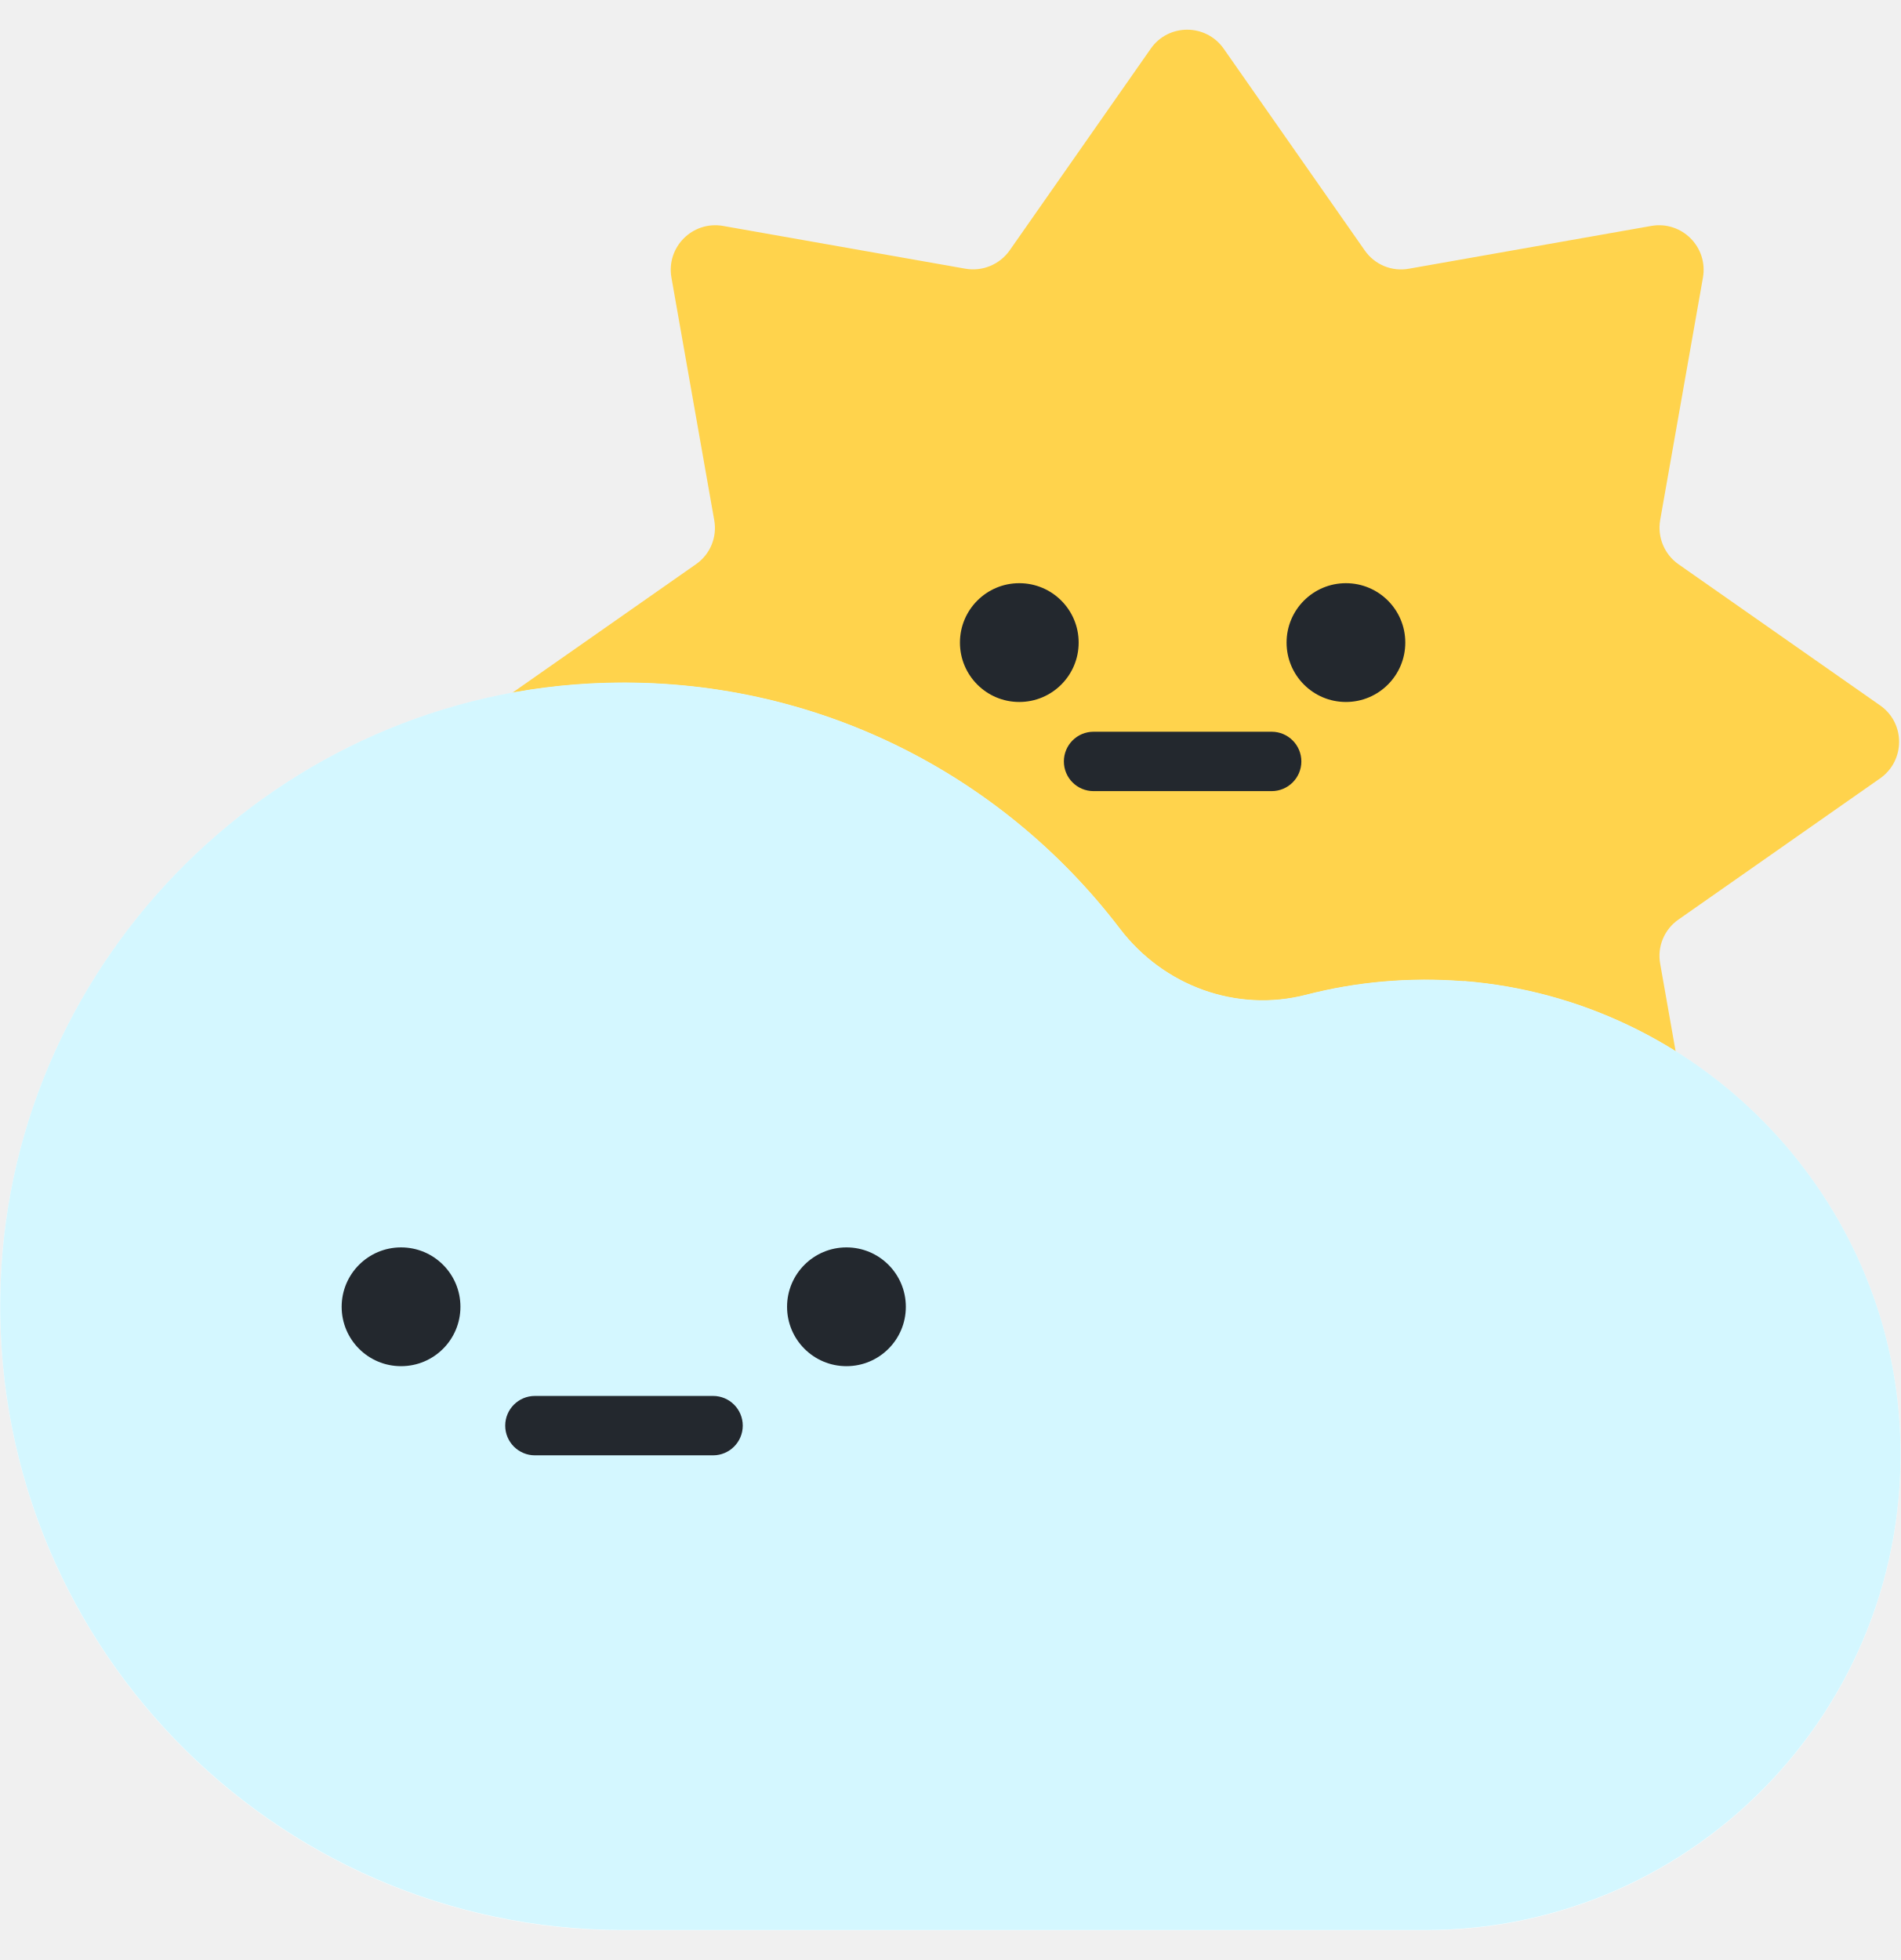
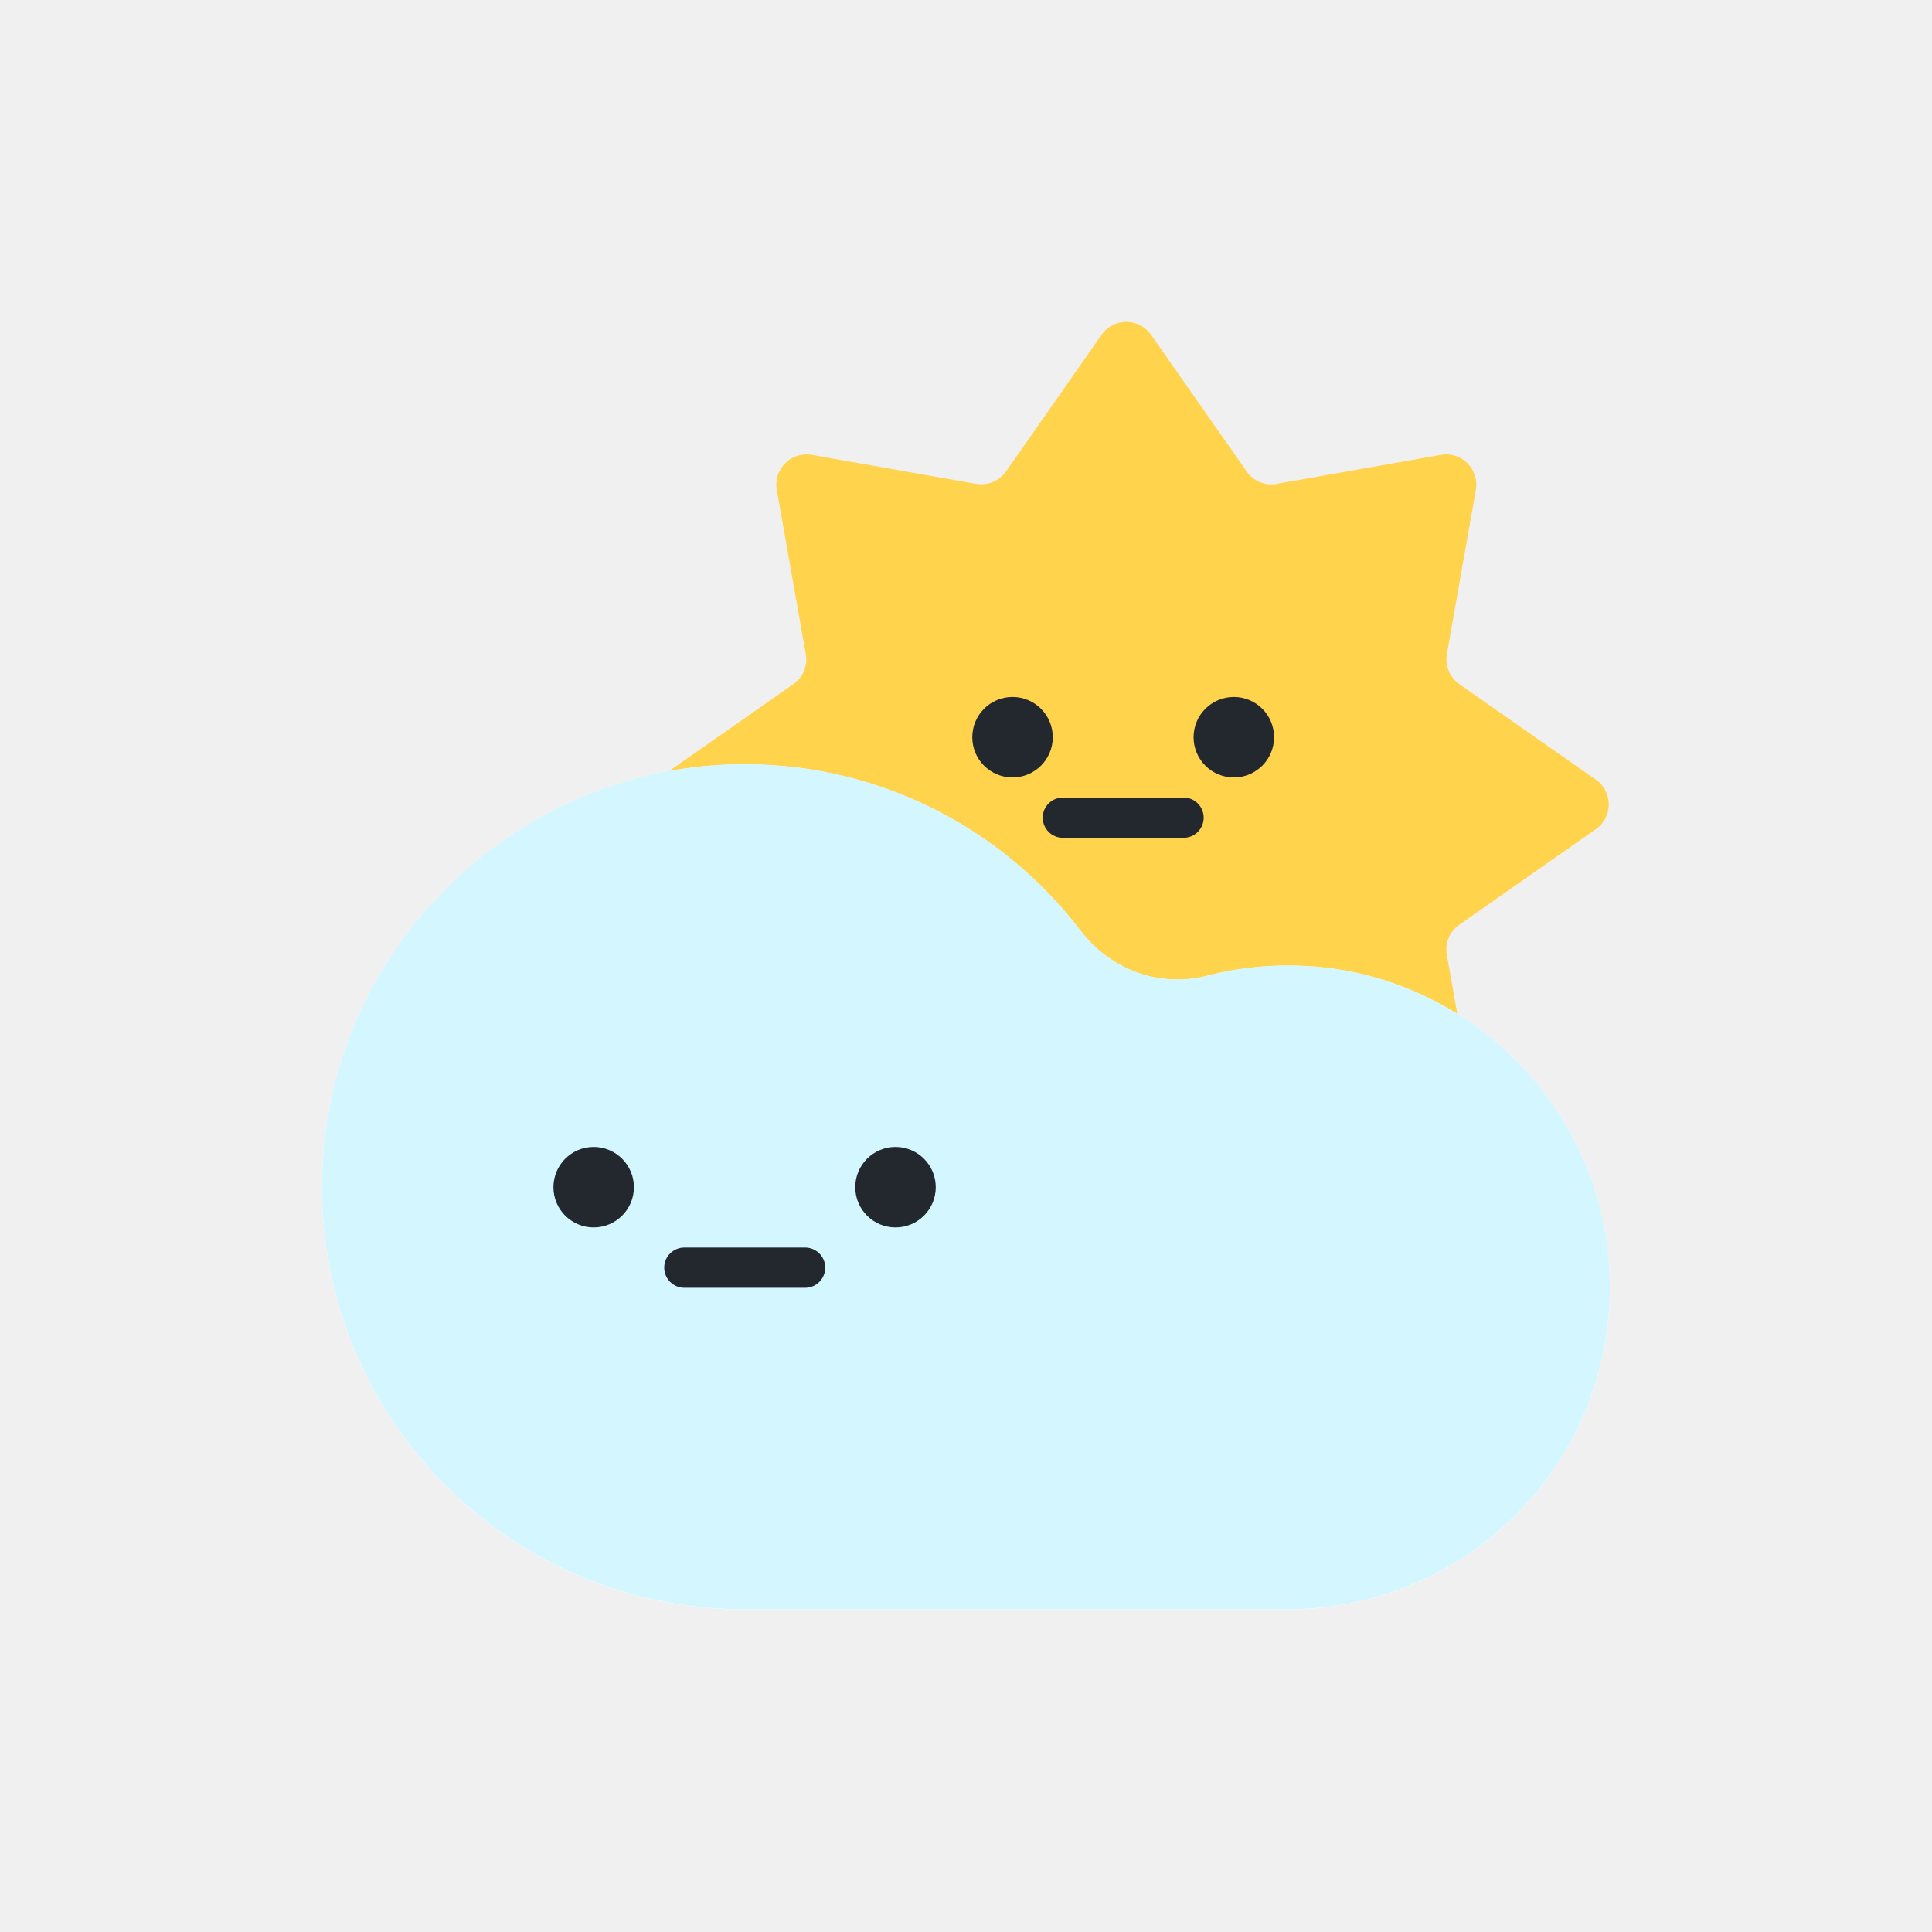
- <svg xmlns="http://www.w3.org/2000/svg" width="32" height="33" viewBox="0 0 32 33" fill="none">
-   <g id="Frame 1707484641">
-     <g id="Group 1000011761">
-       <g id="Group 1000011762">
-         <path id="Vector" d="M23.725 4.524L27.805 3.804C28.318 3.714 28.765 4.159 28.675 4.674L27.955 8.755C27.905 9.043 28.025 9.333 28.263 9.5L31.657 11.876C32.085 12.173 32.085 12.806 31.657 13.106L28.263 15.482C28.023 15.649 27.903 15.939 27.955 16.227L28.675 20.308C28.765 20.82 28.32 21.268 27.805 21.178L23.725 20.458C23.438 20.408 23.148 20.528 22.98 20.765L20.606 24.161C20.308 24.589 19.676 24.589 19.376 24.161L17.001 20.765C16.833 20.525 16.543 20.405 16.256 20.458L12.176 21.178C11.664 21.268 11.216 20.823 11.306 20.308L12.026 16.227C12.076 15.939 11.956 15.649 11.719 15.482L8.324 13.106C7.897 12.809 7.897 12.176 8.324 11.876L11.719 9.5C11.959 9.333 12.079 9.043 12.026 8.755L11.306 4.674C11.216 4.161 11.661 3.714 12.176 3.804L16.256 4.524C16.543 4.574 16.833 4.454 17.001 4.216L19.376 0.821C19.673 0.393 20.306 0.393 20.606 0.821L22.98 4.216C23.148 4.457 23.438 4.577 23.725 4.524Z" fill="#FFD34C" />
-         <path id="Vector_2" d="M17.163 11.819C17.716 11.819 18.163 11.371 18.163 10.819C18.163 10.267 17.716 9.819 17.163 9.819C16.611 9.819 16.164 10.267 16.164 10.819C16.164 11.371 16.611 11.819 17.163 11.819Z" fill="#23282E" />
-         <path id="Vector_3" d="M22.663 11.819C23.216 11.819 23.663 11.371 23.663 10.819C23.663 10.267 23.216 9.819 22.663 9.819C22.111 9.819 21.664 10.267 21.664 10.819C21.664 11.371 22.111 11.819 22.663 11.819Z" fill="#23282E" />
-         <path id="Vector (Stroke)" fill-rule="evenodd" clip-rule="evenodd" d="M17.914 12.82C17.914 12.544 18.137 12.32 18.414 12.32H21.413C21.689 12.32 21.913 12.544 21.913 12.82C21.913 13.096 21.689 13.32 21.413 13.32H18.414C18.137 13.32 17.914 13.096 17.914 12.82Z" fill="#23282E" />
-       </g>
-       <g id="Group 1000011766">
-         <path id="Vector_4" d="M24.654 16.524C23.732 16.451 22.837 16.534 21.997 16.751C20.822 17.056 19.592 16.604 18.855 15.636C16.88 13.045 13.73 11.4 10.198 11.5C4.716 11.655 0.219 16.106 0.011 21.587C-0.216 27.574 4.568 32.5 10.503 32.5H24.002C28.602 32.5 32.296 28.614 31.984 23.945C31.721 20.024 28.569 16.834 24.654 16.521V16.524Z" fill="white" />
-         <path id="Vector_5" d="M24.654 16.52C23.732 16.447 22.837 16.53 21.997 16.747C20.822 17.052 19.592 16.6 18.855 15.632C16.88 13.041 13.73 11.396 10.198 11.496C4.716 11.651 0.219 16.102 0.011 21.583C-0.216 27.57 4.568 32.496 10.503 32.496H24.002C28.602 32.496 32.296 28.61 31.984 23.941C31.721 20.02 28.569 16.83 24.654 16.517V16.52Z" fill="#D4F7FF" />
-         <path id="Vector_6" d="M6.753 23.002C7.306 23.002 7.753 22.555 7.753 22.002C7.753 21.45 7.306 21.002 6.753 21.002C6.201 21.002 5.753 21.45 5.753 22.002C5.753 22.555 6.201 23.002 6.753 23.002Z" fill="#23282E" />
-         <path id="Vector_7" d="M14.253 23.002C14.806 23.002 15.253 22.555 15.253 22.002C15.253 21.45 14.806 21.002 14.253 21.002C13.701 21.002 13.253 21.45 13.253 22.002C13.253 22.555 13.701 23.002 14.253 23.002Z" fill="#23282E" />
-         <path id="Vector (Stroke)_2" fill-rule="evenodd" clip-rule="evenodd" d="M8.507 24.003C8.507 23.727 8.731 23.503 9.007 23.503H12.007C12.283 23.503 12.507 23.727 12.507 24.003C12.507 24.279 12.283 24.503 12.007 24.503H9.007C8.731 24.503 8.507 24.279 8.507 24.003Z" fill="#23282E" />
-       </g>
-     </g>
-   </g>
+ <svg xmlns="http://www.w3.org/2000/svg" width="44" height="44" viewBox="0 0 44 44" fill="none">
+   <path d="M29.074 11.02L32.814 10.36C33.283 10.277 33.694 10.685 33.611 11.157L32.951 14.897C32.905 15.16 33.015 15.426 33.233 15.58L36.344 17.757C36.736 18.029 36.736 18.609 36.344 18.884L33.233 21.061C33.013 21.215 32.903 21.48 32.951 21.744L33.611 25.484C33.694 25.953 33.286 26.363 32.814 26.281L29.074 25.621C28.811 25.575 28.545 25.685 28.392 25.903L26.215 29.015C25.942 29.407 25.362 29.407 25.087 29.015L22.911 25.903C22.757 25.683 22.491 25.573 22.228 25.621L18.488 26.281C18.019 26.363 17.609 25.956 17.691 25.484L18.351 21.744C18.397 21.48 18.287 21.215 18.069 21.061L14.958 18.884C14.566 18.611 14.566 18.032 14.958 17.757L18.069 15.58C18.289 15.426 18.399 15.16 18.351 14.897L17.691 11.157C17.609 10.687 18.017 10.277 18.488 10.36L22.228 11.02C22.491 11.066 22.757 10.956 22.911 10.738L25.087 7.626C25.36 7.234 25.94 7.234 26.215 7.626L28.392 10.738C28.545 10.958 28.811 11.068 29.074 11.02Z" fill="#FFD34C" />
+   <path d="M23.059 17.706C23.565 17.706 23.976 17.296 23.976 16.79C23.976 16.283 23.565 15.873 23.059 15.873C22.553 15.873 22.143 16.283 22.143 16.79C22.143 17.296 22.553 17.706 23.059 17.706Z" fill="#23282E" />
+   <path d="M28.1 17.706C28.606 17.706 29.016 17.296 29.016 16.79C29.016 16.283 28.606 15.873 28.1 15.873C27.593 15.873 27.183 16.283 27.183 16.79C27.183 17.296 27.593 17.706 28.1 17.706Z" fill="#23282E" />
+   <path fill-rule="evenodd" clip-rule="evenodd" d="M23.747 18.622C23.747 18.369 23.953 18.164 24.206 18.164H26.955C27.208 18.164 27.413 18.369 27.413 18.622C27.413 18.875 27.208 19.081 26.955 19.081H24.206C23.953 19.081 23.747 18.875 23.747 18.622Z" fill="#23282E" />
+   <path d="M29.928 22.016C29.082 21.949 28.262 22.025 27.492 22.224C26.415 22.504 25.288 22.089 24.612 21.202C22.802 18.828 19.915 17.32 16.677 17.412C11.652 17.554 7.53 21.633 7.34 26.656C7.132 32.142 11.517 36.656 16.957 36.656H29.33C33.546 36.656 36.932 33.095 36.646 28.817C36.405 25.224 33.516 22.3 29.928 22.014V22.016Z" fill="white" />
+   <path d="M29.928 22.012C29.082 21.945 28.262 22.021 27.492 22.22C26.415 22.5 25.288 22.085 24.612 21.198C22.802 18.824 19.915 17.317 16.677 17.408C11.652 17.55 7.53 21.629 7.34 26.652C7.132 32.138 11.517 36.652 16.957 36.652H29.33C33.546 36.652 36.932 33.091 36.646 28.813C36.405 25.22 33.516 22.296 29.928 22.01V22.012Z" fill="#D4F7FF" />
+   <path d="M13.52 27.954C14.026 27.954 14.437 27.544 14.437 27.038C14.437 26.532 14.026 26.121 13.52 26.121C13.014 26.121 12.604 26.532 12.604 27.038C12.604 27.544 13.014 27.954 13.52 27.954Z" fill="#23282E" />
+   <path d="M20.395 27.954C20.901 27.954 21.311 27.544 21.311 27.038C21.311 26.532 20.901 26.121 20.395 26.121C19.888 26.121 19.478 26.532 19.478 27.038C19.478 27.544 19.888 27.954 20.395 27.954Z" fill="#23282E" />
+   <path fill-rule="evenodd" clip-rule="evenodd" d="M15.127 28.87C15.127 28.617 15.333 28.412 15.586 28.412H18.335C18.588 28.412 18.794 28.617 18.794 28.87C18.794 29.124 18.588 29.329 18.335 29.329H15.586C15.333 29.329 15.127 29.124 15.127 28.87Z" fill="#23282E" />
</svg>
